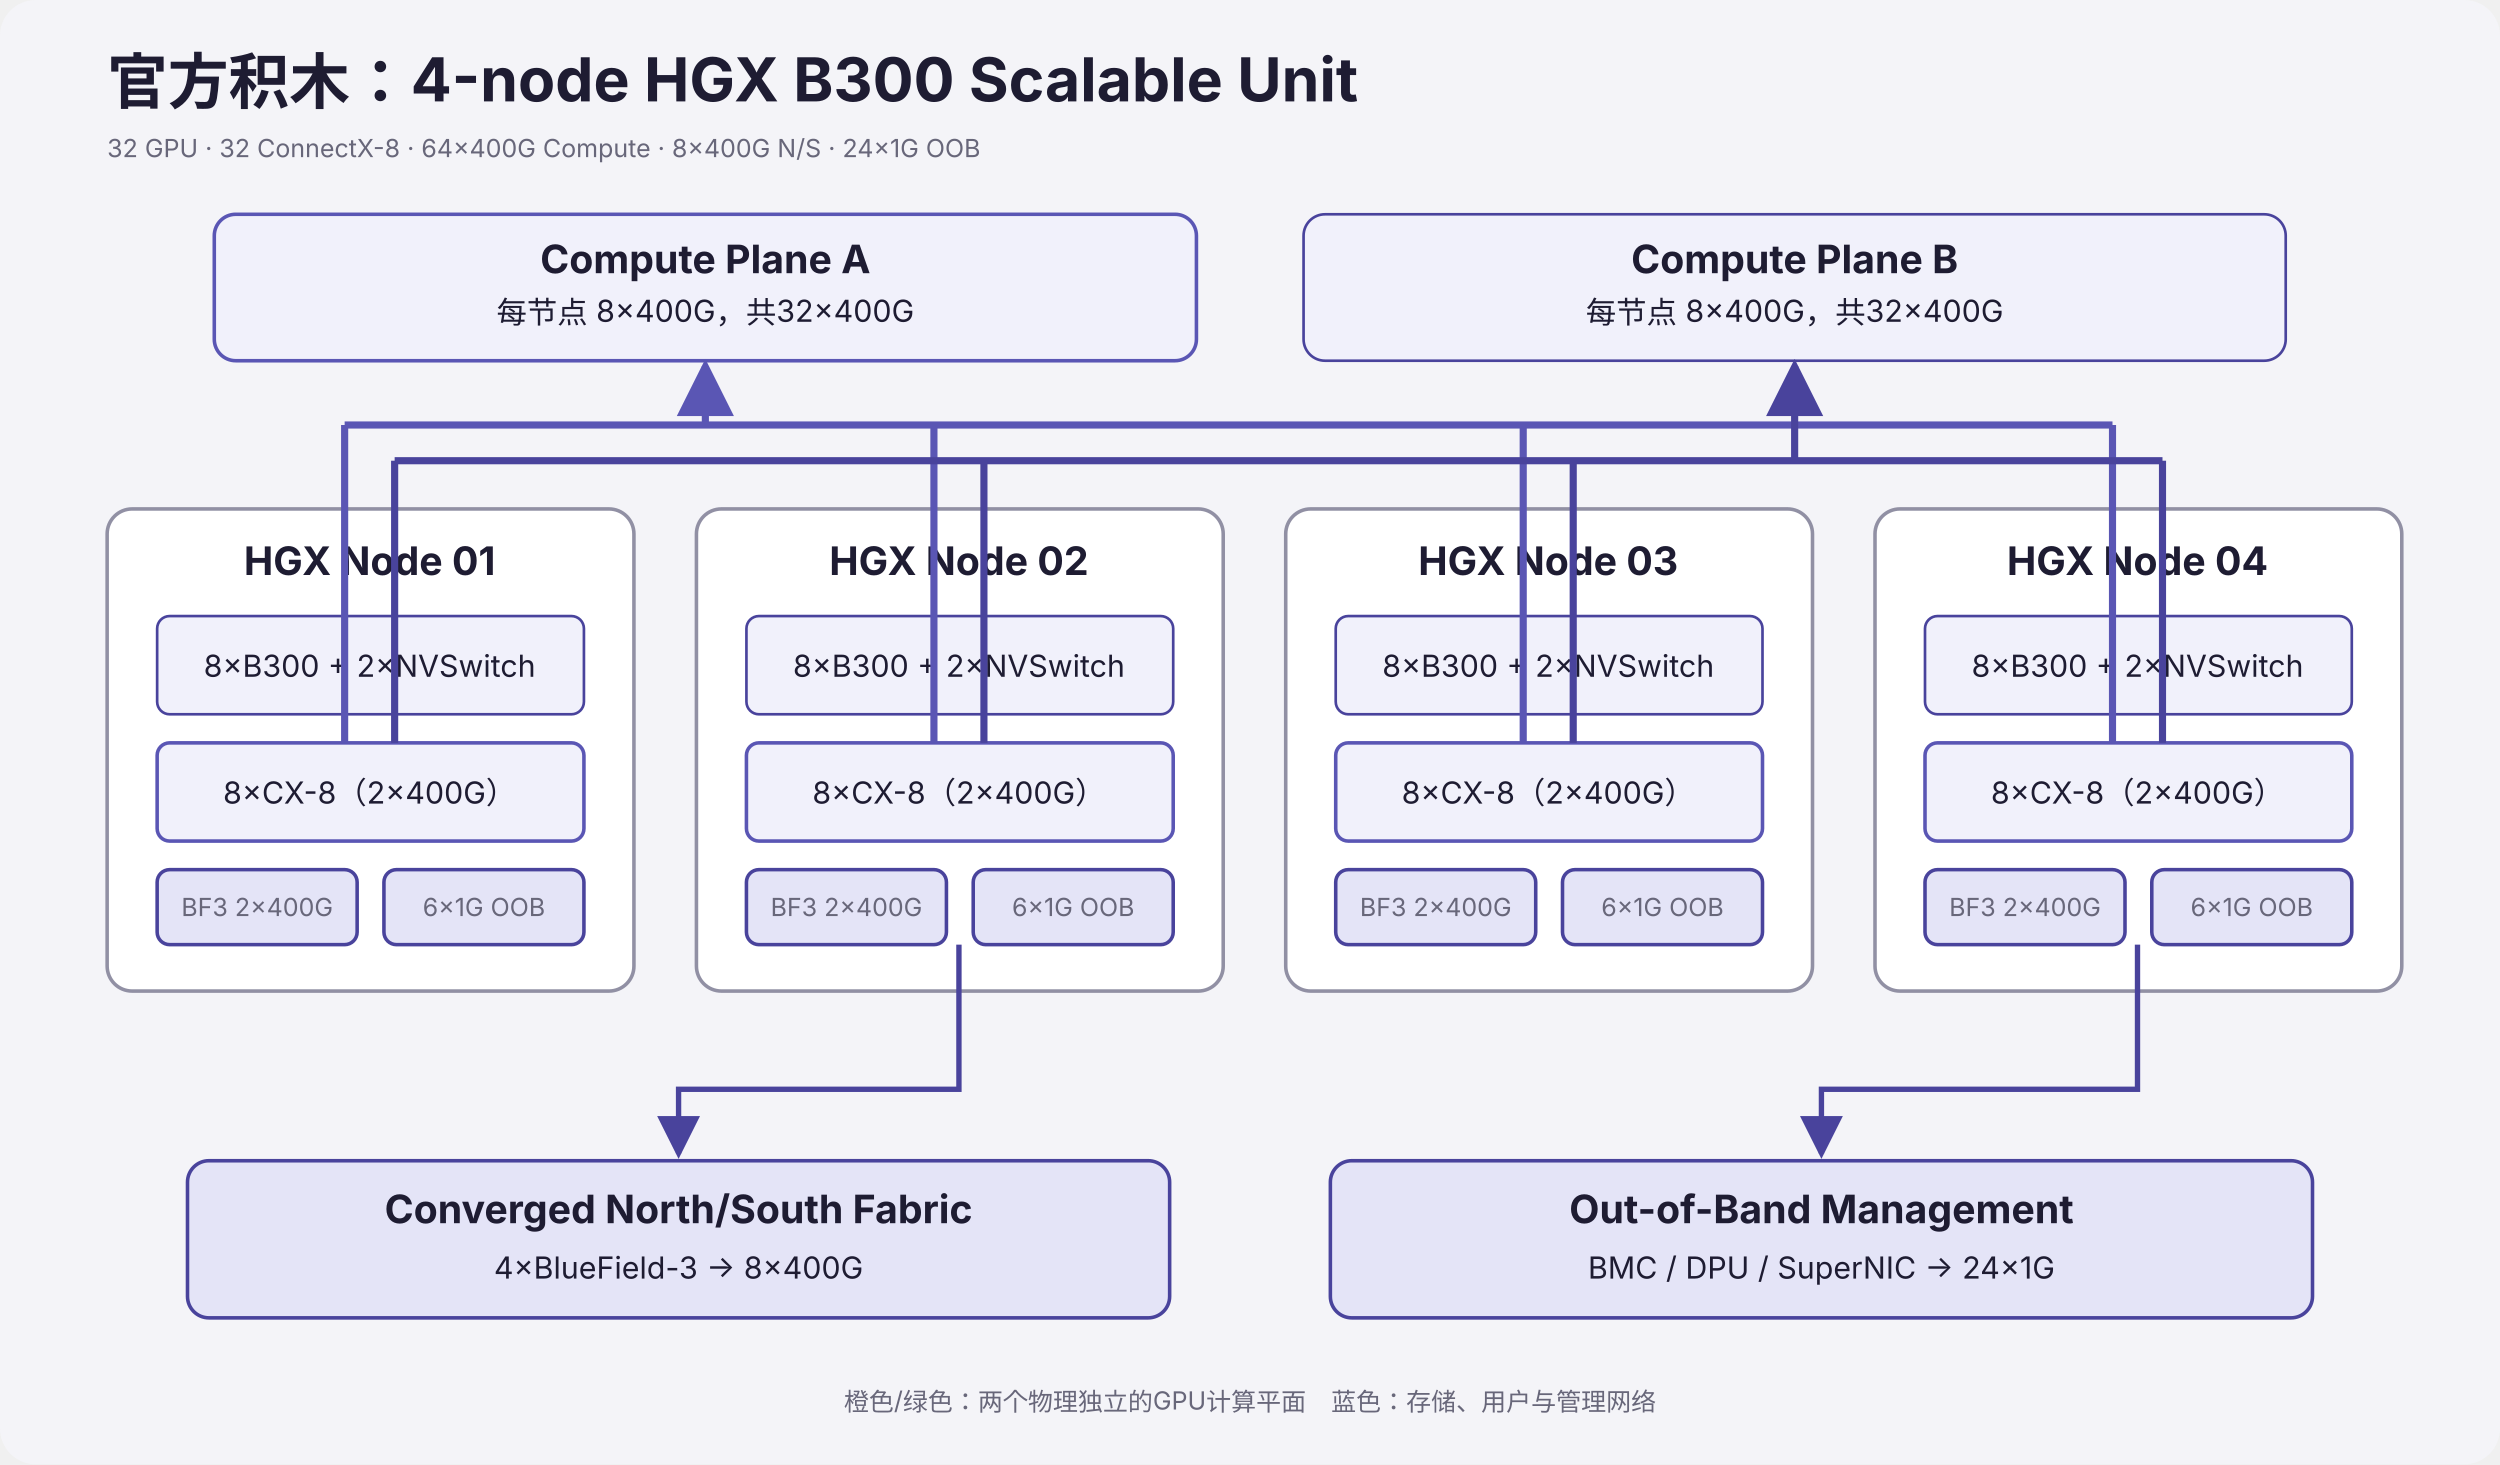
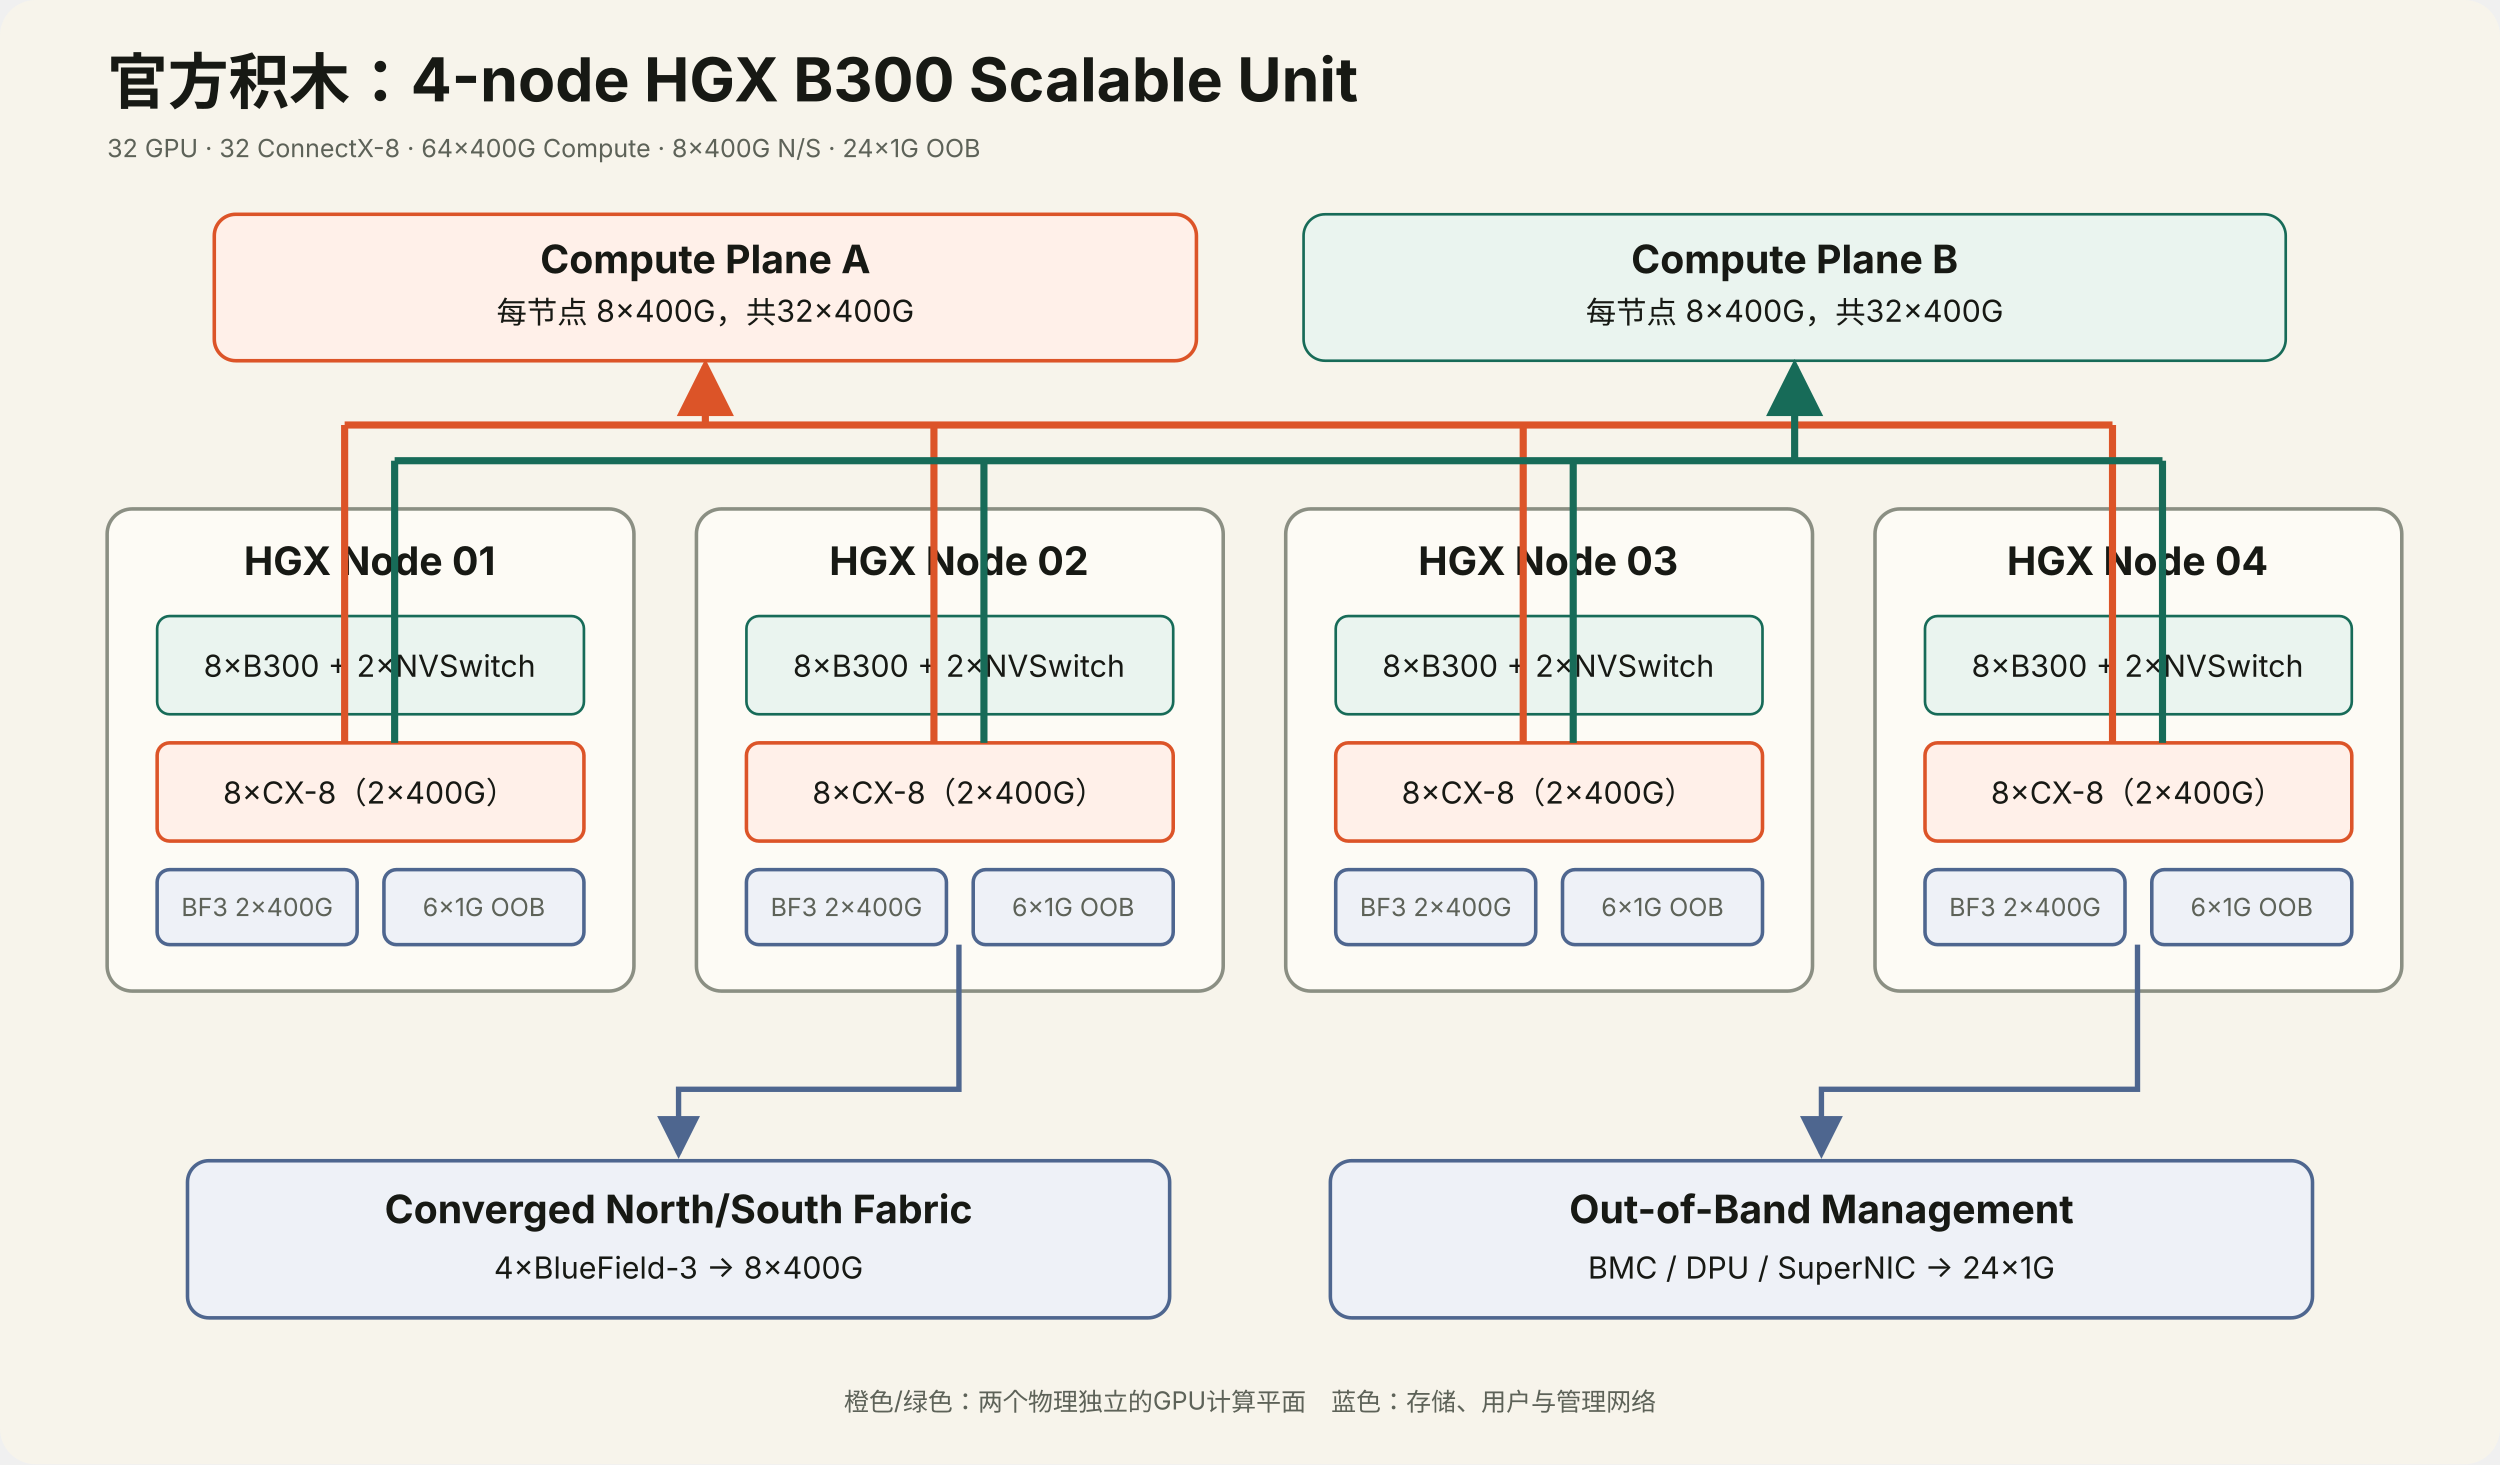
<svg xmlns="http://www.w3.org/2000/svg" viewBox="0 0 1400 820" role="img" aria-labelledby="title desc">
  <defs>
    <style>
-       .bg{fill:#F4F4F8}.panel{fill:#fff;stroke:#1E1C32;stroke-width:2}.node{fill:#FFFFFF;stroke:#9190A4;stroke-width:2}.gpu{fill:#F1F1FB;stroke:#49439C;stroke-width:1.5}.net{fill:#F1F1FB;stroke:#5A56B4;stroke-width:2}.mgmt{fill:#E4E4F7;stroke:#49439C;stroke-width:2}.t{font-family:Inter,"Microsoft YaHei",sans-serif;fill:#1E1C32}.h1{font-size:34px;font-weight:700}.h2{font-size:22px;font-weight:700}.body{font-size:17px}.small{font-size:14px;fill:#68677A}.a{stroke:#5A56B4;stroke-width:4;fill:none}.b{stroke:#49439C;stroke-width:4;fill:none}.m{stroke:#49439C;stroke-width:3;fill:none}.dash{stroke-dasharray:8 7}
+       .bg{fill:#f7f4eb}.panel{fill:#fff;stroke:#242820;stroke-width:2}.node{fill:#fdfbf5;stroke:#8b8f83;stroke-width:2}.gpu{fill:#eaf4ef;stroke:#176b58;stroke-width:1.5}.net{fill:#fff0e9;stroke:#dc5428;stroke-width:2}.mgmt{fill:#eef1f7;stroke:#4e668f;stroke-width:2}.t{font-family:Inter,"Microsoft YaHei",sans-serif;fill:#171914}.h1{font-size:34px;font-weight:700}.h2{font-size:22px;font-weight:700}.body{font-size:17px}.small{font-size:14px;fill:#5d6258}.a{stroke:#dc5428;stroke-width:4;fill:none}.b{stroke:#176b58;stroke-width:4;fill:none}.m{stroke:#4e668f;stroke-width:3;fill:none}.dash{stroke-dasharray:8 7}
    </style>
    <marker id="arrowA" markerWidth="8" markerHeight="8" refX="7" refY="4" orient="auto">
-       <path d="M0 0L8 4L0 8Z" fill="#5A56B4" />
+       <path d="M0 0L8 4L0 8Z" fill="#dc5428" />
    </marker>
    <marker id="arrowB" markerWidth="8" markerHeight="8" refX="7" refY="4" orient="auto">
-       <path d="M0 0L8 4L0 8Z" fill="#49439C" />
+       <path d="M0 0L8 4L0 8Z" fill="#176b58" />
    </marker>
    <marker id="arrowM" markerWidth="8" markerHeight="8" refX="7" refY="4" orient="auto">
-       <path d="M0 0L8 4L0 8Z" fill="#49439C" />
+       <path d="M0 0L8 4L0 8Z" fill="#4e668f" />
    </marker>
  </defs>
  <rect class="bg" width="1400" height="820" rx="20" />
  <text class="t h1" x="60" y="58">官方积木：4-node HGX B300 Scalable Unit</text>
  <text class="t small" x="60" y="88">32 GPU · 32 ConnectX-8 · 64×400G Compute · 8×400G N/S · 24×1G OOB</text>
  <rect class="net" x="120" y="120" width="550" height="82" rx="12" />
  <text class="t h2" x="395" y="153" text-anchor="middle">Compute Plane A</text>
  <text class="t body" x="395" y="181" text-anchor="middle">每节点 8×400G，共32×400G</text>
  <rect class="gpu" x="730" y="120" width="550" height="82" rx="12" />
  <text class="t h2" x="1005" y="153" text-anchor="middle">Compute Plane B</text>
  <text class="t body" x="1005" y="181" text-anchor="middle">每节点 8×400G，共32×400G</text>
  <g>
    <rect class="node" x="60" y="285" width="295" height="270" rx="14" />
    <text class="t h2" x="207" y="322" text-anchor="middle">HGX Node 01</text>
    <rect class="gpu" x="88" y="345" width="239" height="55" rx="7" />
    <text class="t body" x="207" y="379" text-anchor="middle">8×B300 + 2×NVSwitch</text>
    <rect class="net" x="88" y="416" width="239" height="55" rx="7" />
    <text class="t body" x="207" y="450" text-anchor="middle">8×CX-8（2×400G）</text>
    <rect class="mgmt" x="88" y="487" width="112" height="42" rx="7" />
    <text class="t small" x="144" y="513" text-anchor="middle">BF3 2×400G</text>
    <rect class="mgmt" x="215" y="487" width="112" height="42" rx="7" />
    <text class="t small" x="271" y="513" text-anchor="middle">6×1G OOB</text>
  </g>
  <g transform="translate(330 0)">
    <rect class="node" x="60" y="285" width="295" height="270" rx="14" />
    <text class="t h2" x="207" y="322" text-anchor="middle">HGX Node 02</text>
    <rect class="gpu" x="88" y="345" width="239" height="55" rx="7" />
    <text class="t body" x="207" y="379" text-anchor="middle">8×B300 + 2×NVSwitch</text>
    <rect class="net" x="88" y="416" width="239" height="55" rx="7" />
    <text class="t body" x="207" y="450" text-anchor="middle">8×CX-8（2×400G）</text>
    <rect class="mgmt" x="88" y="487" width="112" height="42" rx="7" />
    <text class="t small" x="144" y="513" text-anchor="middle">BF3 2×400G</text>
    <rect class="mgmt" x="215" y="487" width="112" height="42" rx="7" />
    <text class="t small" x="271" y="513" text-anchor="middle">6×1G OOB</text>
  </g>
  <g transform="translate(660 0)">
    <rect class="node" x="60" y="285" width="295" height="270" rx="14" />
    <text class="t h2" x="207" y="322" text-anchor="middle">HGX Node 03</text>
    <rect class="gpu" x="88" y="345" width="239" height="55" rx="7" />
    <text class="t body" x="207" y="379" text-anchor="middle">8×B300 + 2×NVSwitch</text>
    <rect class="net" x="88" y="416" width="239" height="55" rx="7" />
    <text class="t body" x="207" y="450" text-anchor="middle">8×CX-8（2×400G）</text>
    <rect class="mgmt" x="88" y="487" width="112" height="42" rx="7" />
    <text class="t small" x="144" y="513" text-anchor="middle">BF3 2×400G</text>
    <rect class="mgmt" x="215" y="487" width="112" height="42" rx="7" />
    <text class="t small" x="271" y="513" text-anchor="middle">6×1G OOB</text>
  </g>
  <g transform="translate(990 0)">
    <rect class="node" x="60" y="285" width="295" height="270" rx="14" />
    <text class="t h2" x="207" y="322" text-anchor="middle">HGX Node 04</text>
    <rect class="gpu" x="88" y="345" width="239" height="55" rx="7" />
    <text class="t body" x="207" y="379" text-anchor="middle">8×B300 + 2×NVSwitch</text>
    <rect class="net" x="88" y="416" width="239" height="55" rx="7" />
    <text class="t body" x="207" y="450" text-anchor="middle">8×CX-8（2×400G）</text>
    <rect class="mgmt" x="88" y="487" width="112" height="42" rx="7" />
    <text class="t small" x="144" y="513" text-anchor="middle">BF3 2×400G</text>
    <rect class="mgmt" x="215" y="487" width="112" height="42" rx="7" />
    <text class="t small" x="271" y="513" text-anchor="middle">6×1G OOB</text>
  </g>
  <path class="a" d="M193 416V238M523 416V238M853 416V238M1183 416V238M193 238H1183" />
  <path class="a" marker-end="url(#arrowA)" d="M395 238V205" />
  <path class="b" d="M221 416V258M551 416V258M881 416V258M1211 416V258M221 258H1211" />
  <path class="b" marker-end="url(#arrowB)" d="M1005 258V205" />
  <rect class="mgmt" x="105" y="650" width="550" height="88" rx="12" />
  <text class="t h2" x="380" y="685" text-anchor="middle">Converged North/South Fabric</text>
  <text class="t body" x="380" y="716" text-anchor="middle">4×BlueField-3 → 8×400G</text>
  <rect class="mgmt" x="745" y="650" width="550" height="88" rx="12" />
  <text class="t h2" x="1020" y="685" text-anchor="middle">Out-of-Band Management</text>
  <text class="t body" x="1020" y="716" text-anchor="middle">BMC / DPU / SuperNIC → 24×1G</text>
  <path class="m" marker-end="url(#arrowM)" d="M537 529V610H380V646" />
  <path class="m" marker-end="url(#arrowM)" d="M1197 529V610H1020V646" />
  <text class="t small" x="700" y="790" text-anchor="middle">橙色/绿色：两个物理独立的GPU计算平面　蓝色：存储、用户与管理网络</text>
</svg>
